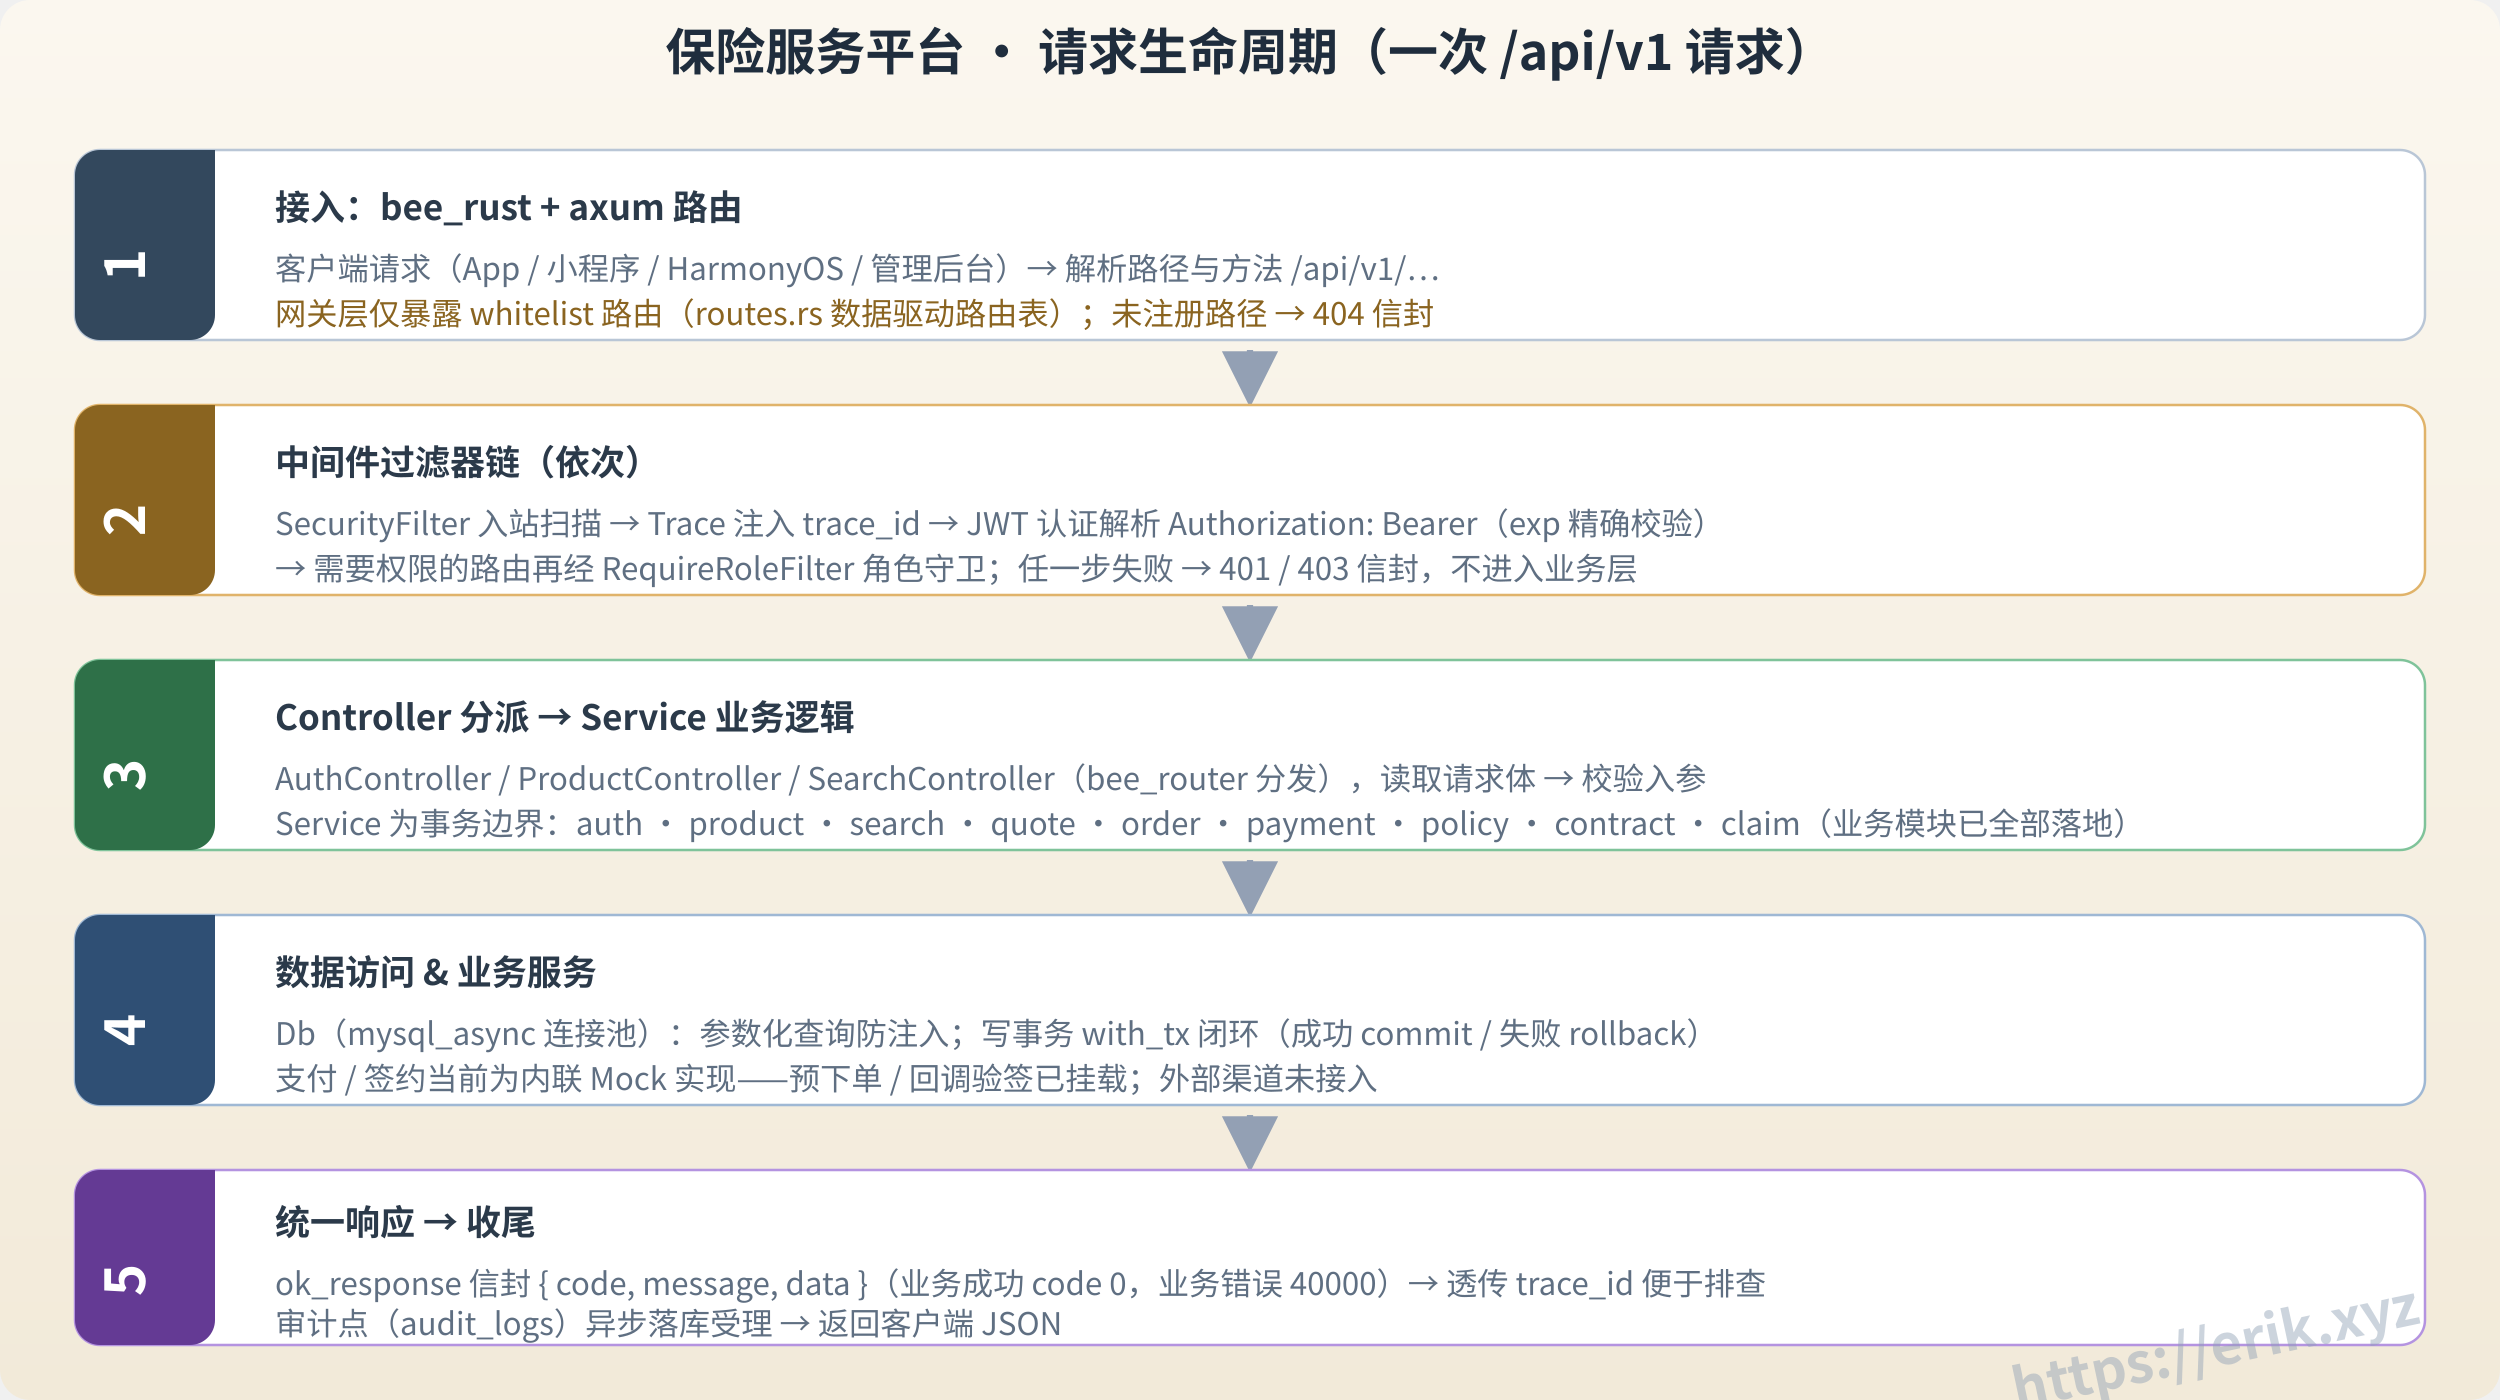
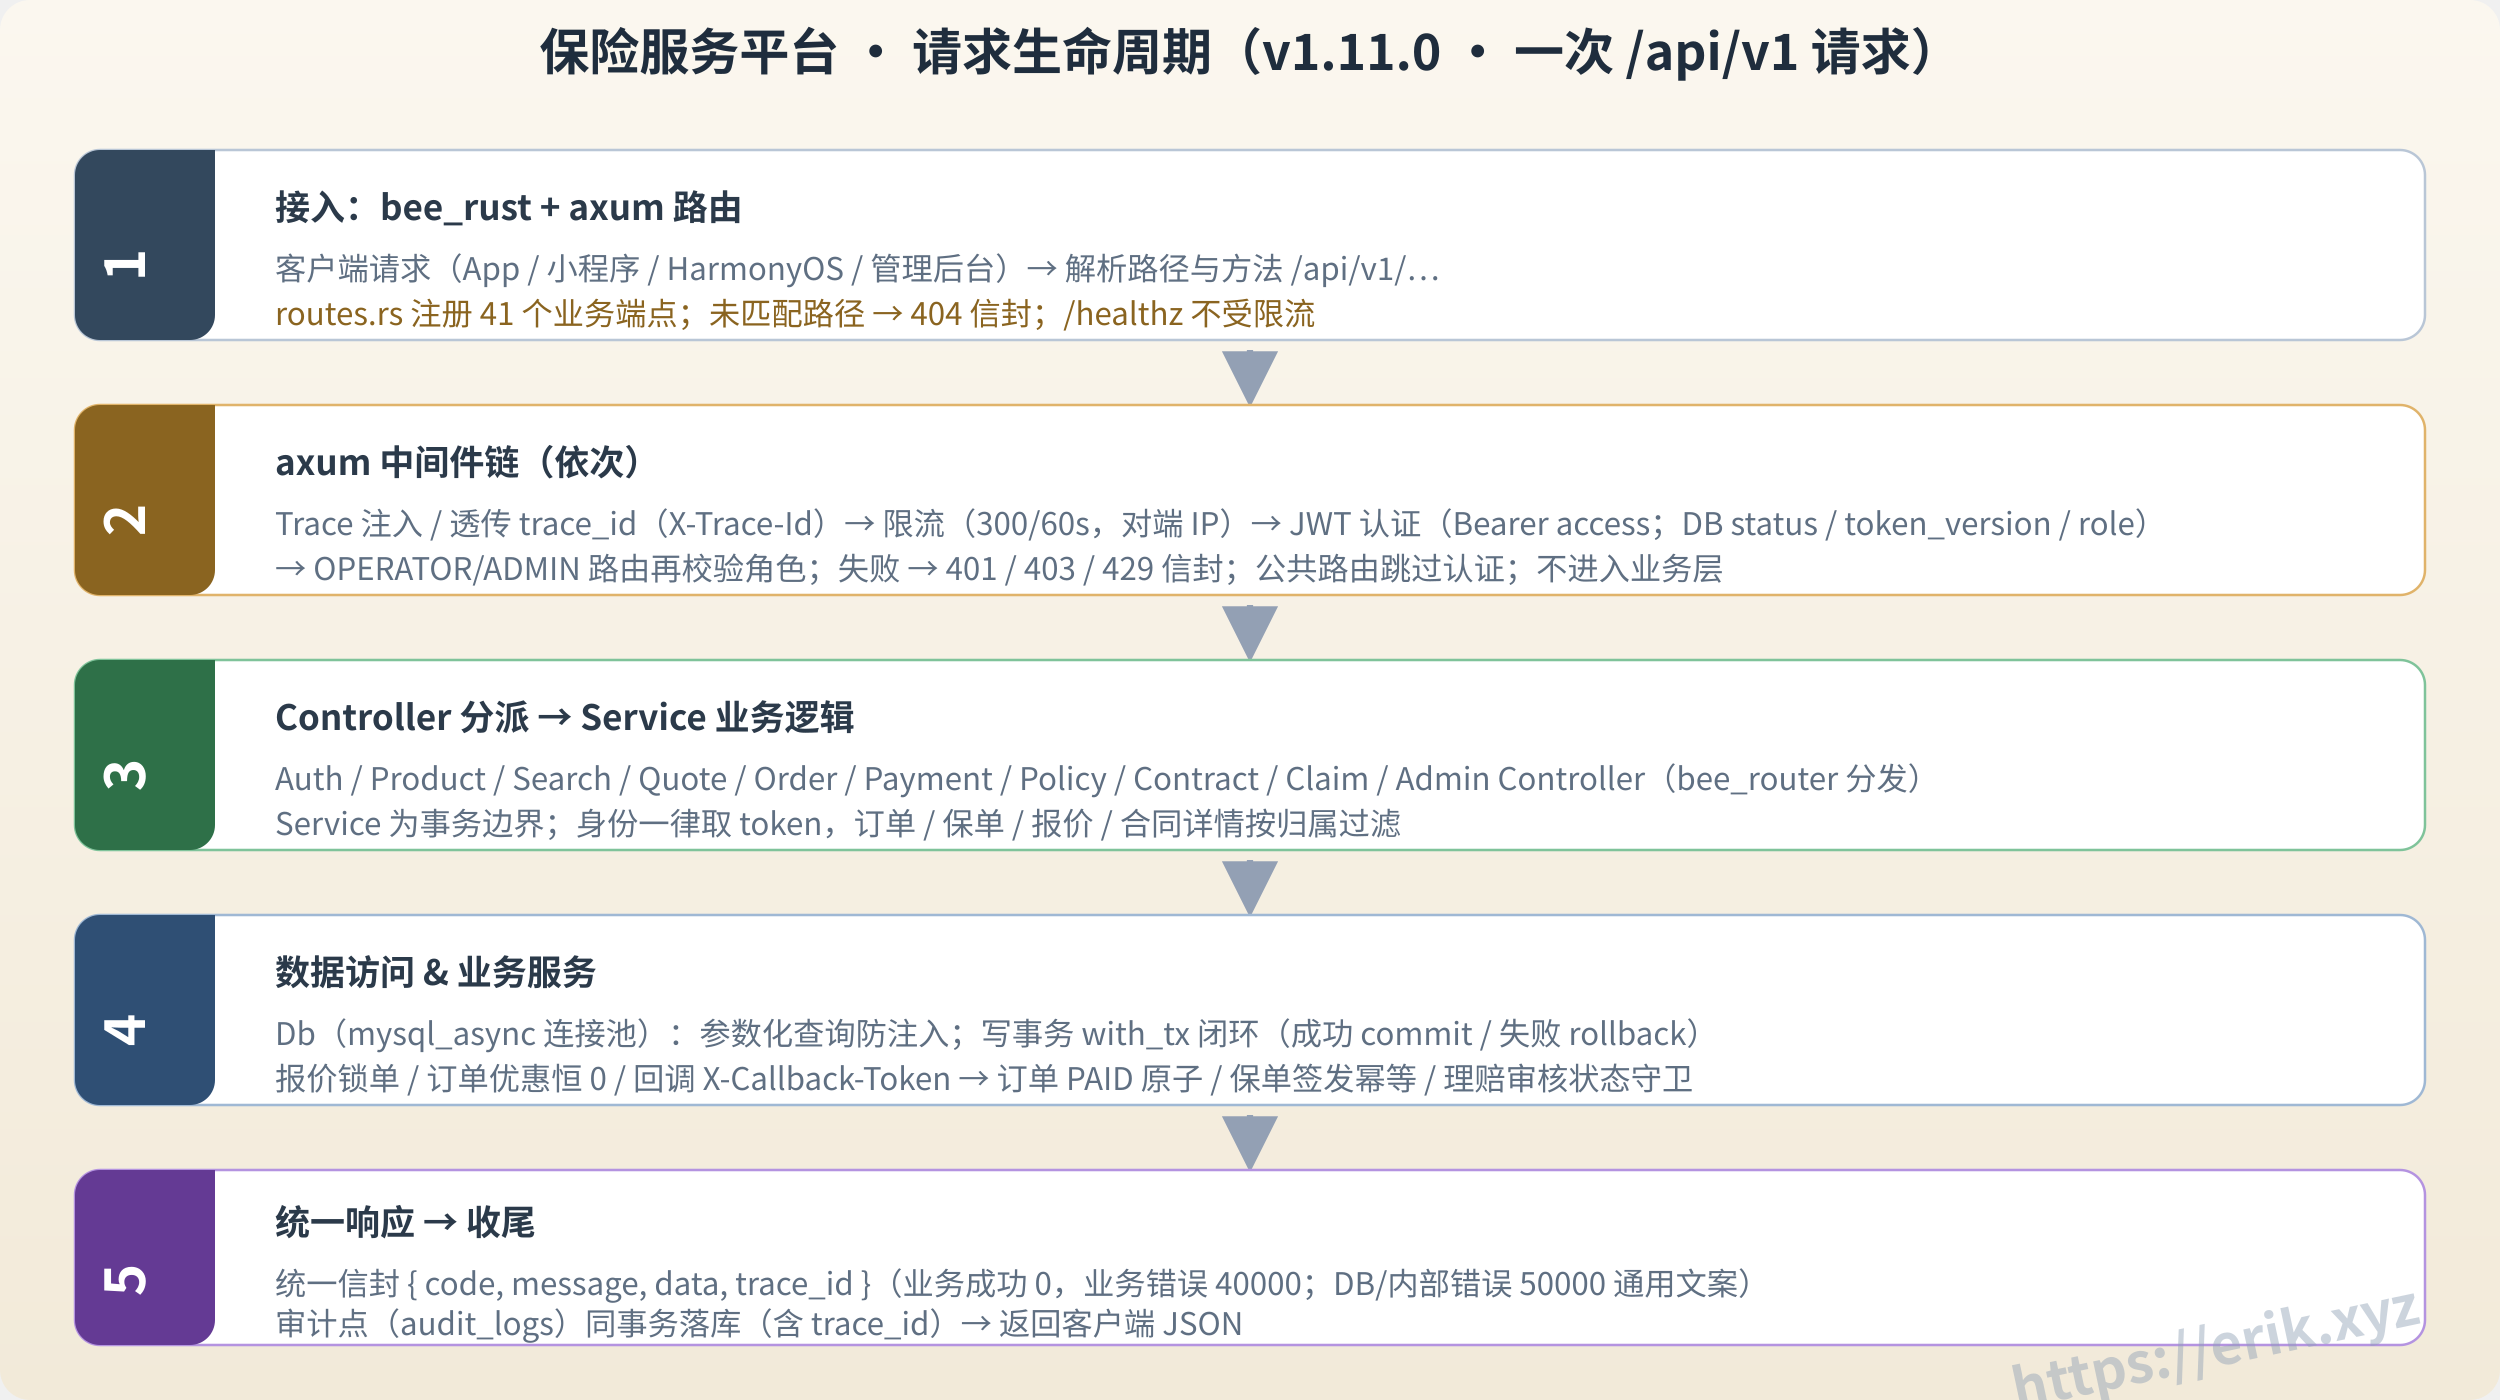
<svg xmlns="http://www.w3.org/2000/svg" width="1000" height="560" viewBox="0 0 1000 560" font-family="'PingFang SC','Microsoft YaHei','Noto Sans CJK SC',sans-serif">
  <defs>
    <marker id="arrow" markerWidth="9" markerHeight="9" refX="7" refY="4.5" orient="auto">
      <path d="M0,0 L9,4.5 L0,9 Z" fill="#93a0b4" />
    </marker>
    <linearGradient id="bg" x1="0" y1="0" x2="0" y2="1">
      <stop offset="0" stop-color="#fbf7ef" />
      <stop offset="1" stop-color="#f2ead9" />
    </linearGradient>
  </defs>
  <rect x="0" y="0" width="1000" height="560" fill="url(#bg)" rx="12" />
-   <text x="500" y="28" text-anchor="middle" font-size="20" font-weight="700" fill="#1f2d3d">保险服务平台 · 请求生命周期（一次 /api/v1 请求）</text>
+   <text x="500" y="28" text-anchor="middle" font-size="20" font-weight="700" fill="#1f2d3d">保险服务平台 · 请求生命周期（v1.11.0 · 一次 /api/v1 请求）</text>
  <rect x="30" y="60" width="940" height="76" rx="10" fill="#fff" stroke="#b9c6d6" />
  <rect x="30" y="60" width="56" height="76" rx="10" fill="#33485d" />
  <rect x="56" y="60" width="30" height="16" fill="#33485d" />
  <text x="58" y="106" text-anchor="middle" font-size="22" fill="#fff" font-weight="700" transform="rotate(-90 58 106)">1</text>
  <text x="110" y="88" font-size="14" font-weight="600" fill="#2b3a4a">接入：bee_rust + axum 路由</text>
  <text x="110" y="112" font-size="12.5" fill="#5f6f82">客户端请求（App / 小程序 / HarmonyOS / 管理后台）→ 解析路径与方法 /api/v1/…</text>
-   <text x="110" y="130" font-size="12.5" fill="#8a6420">网关层仅暴露 whitelist 路由（routes.rs 数据驱动路由表）；未注册路径 → 404 信封</text>
+   <text x="110" y="130" font-size="12.5" fill="#8a6420">routes.rs 注册 41 个业务端点；未匹配路径 → 404 信封；/healthz 不受限流</text>
  <line x1="500" y1="140" x2="500" y2="158" stroke="#93a0b4" stroke-width="2.5" marker-end="url(#arrow)" />
  <rect x="30" y="162" width="940" height="76" rx="10" fill="#fff" stroke="#e0b36a" />
  <rect x="30" y="162" width="56" height="76" rx="10" fill="#8a6420" />
  <rect x="56" y="162" width="30" height="16" fill="#8a6420" />
  <text x="58" y="208" text-anchor="middle" font-size="22" fill="#fff" font-weight="700" transform="rotate(-90 58 208)">2</text>
-   <text x="110" y="190" font-size="14" font-weight="600" fill="#2b3a4a">中间件过滤器链（依次）</text>
-   <text x="110" y="214" font-size="12.5" fill="#5f6f82">SecurityFilter 入站扫描 → Trace 注入 trace_id → JWT 认证解析 Authorization: Bearer（exp 精确校验）</text>
-   <text x="110" y="232" font-size="12.5" fill="#5f6f82">→ 需要权限的路由再经 RequireRoleFilter 角色守卫；任一步失败 → 401 / 403 信封，不进入业务层</text>
+   <text x="110" y="190" font-size="14" font-weight="600" fill="#2b3a4a">axum 中间件链（依次）</text>
+   <text x="110" y="214" font-size="12.5" fill="#5f6f82">Trace 注入 / 透传 trace_id（X-Trace-Id）→ 限流（300/60s，对端 IP）→ JWT 认证（Bearer access；DB status / token_version / role）</text>
+   <text x="110" y="232" font-size="12.5" fill="#5f6f82">→ OPERATOR/ADMIN 路由再校验角色；失败 → 401 / 403 / 429 信封；公共路由跳过认证；不进入业务层</text>
  <line x1="500" y1="242" x2="500" y2="260" stroke="#93a0b4" stroke-width="2.5" marker-end="url(#arrow)" />
  <rect x="30" y="264" width="940" height="76" rx="10" fill="#fff" stroke="#7fc39a" />
  <rect x="30" y="264" width="56" height="76" rx="10" fill="#2e7048" />
  <rect x="56" y="264" width="30" height="16" fill="#2e7048" />
  <text x="58" y="310" text-anchor="middle" font-size="22" fill="#fff" font-weight="700" transform="rotate(-90 58 310)">3</text>
  <text x="110" y="292" font-size="14" font-weight="600" fill="#2b3a4a">Controller 分派 → Service 业务逻辑</text>
-   <text x="110" y="316" font-size="12.5" fill="#5f6f82">AuthController / ProductController / SearchController（bee_router 分发），读取请求体 → 校验入参</text>
-   <text x="110" y="334" font-size="12.5" fill="#5f6f82">Service 为事务边界：auth · product · search · quote · order · payment · policy · contract · claim（业务模块已全部落地）</text>
+   <text x="110" y="316" font-size="12.5" fill="#5f6f82">Auth / Product / Search / Quote / Order / Payment / Policy / Contract / Claim / Admin Controller（bee_router 分发）</text>
+   <text x="110" y="334" font-size="12.5" fill="#5f6f82">Service 为事务边界；身份一律取 token，订单 / 保单 / 报价 / 合同详情按归属过滤</text>
  <line x1="500" y1="344" x2="500" y2="362" stroke="#93a0b4" stroke-width="2.5" marker-end="url(#arrow)" />
  <rect x="30" y="366" width="940" height="76" rx="10" fill="#fff" stroke="#9fb8d4" />
  <rect x="30" y="366" width="56" height="76" rx="10" fill="#2f4f74" />
  <rect x="56" y="366" width="30" height="16" fill="#2f4f74" />
  <text x="58" y="412" text-anchor="middle" font-size="22" fill="#fff" font-weight="700" transform="rotate(-90 58 412)">4</text>
  <text x="110" y="394" font-size="14" font-weight="600" fill="#2b3a4a">数据访问 &amp; 业务服务</text>
  <text x="110" y="418" font-size="12.5" fill="#5f6f82">Db（mysql_async 连接池）：参数化查询防注入；写事务 with_tx 闭环（成功 commit / 失败 rollback）</text>
-   <text x="110" y="436" font-size="12.5" fill="#5f6f82">支付 / 签约当前为内联 Mock 实现——预下单 / 回调验签已挂载；外部渠道未接入</text>
+   <text x="110" y="436" font-size="12.5" fill="#5f6f82">报价锁单 / 订单优惠恒 0 / 回调 X-Callback-Token → 订单 PAID 原子 / 保单签发幂等 / 理赔审核状态守卫</text>
  <line x1="500" y1="446" x2="500" y2="464" stroke="#93a0b4" stroke-width="2.5" marker-end="url(#arrow)" />
  <rect x="30" y="468" width="940" height="70" rx="10" fill="#fff" stroke="#b493e0" />
  <rect x="30" y="468" width="56" height="70" rx="10" fill="#643a94" />
  <rect x="56" y="468" width="30" height="16" fill="#643a94" />
  <text x="58" y="512" text-anchor="middle" font-size="22" fill="#fff" font-weight="700" transform="rotate(-90 58 512)">5</text>
  <text x="110" y="494" font-size="14" font-weight="600" fill="#2b3a4a">统一响应 → 收尾</text>
-   <text x="110" y="518" font-size="12.5" fill="#5f6f82">ok_response 信封 { code, message, data }（业务成功 code 0，业务错误 40000）→ 透传 trace_id 便于排查</text>
-   <text x="110" y="534" font-size="12.5" fill="#5f6f82">审计点（audit_logs）异步落库受理 → 返回客户端 JSON</text>
+   <text x="110" y="518" font-size="12.5" fill="#5f6f82">统一信封 { code, message, data, trace_id }（业务成功 0，业务错误 40000；DB/内部错误 50000 通用文案）</text>
+   <text x="110" y="534" font-size="12.5" fill="#5f6f82">审计点（audit_logs）同事务落库（含 trace_id）→ 返回客户端 JSON</text>
  <text x="972" y="544" text-anchor="end" font-size="22" font-weight="600" fill="#8ea0b5" fill-opacity="0.45" transform="rotate(-12 900 552)">https://erik.xyz</text>
</svg>
